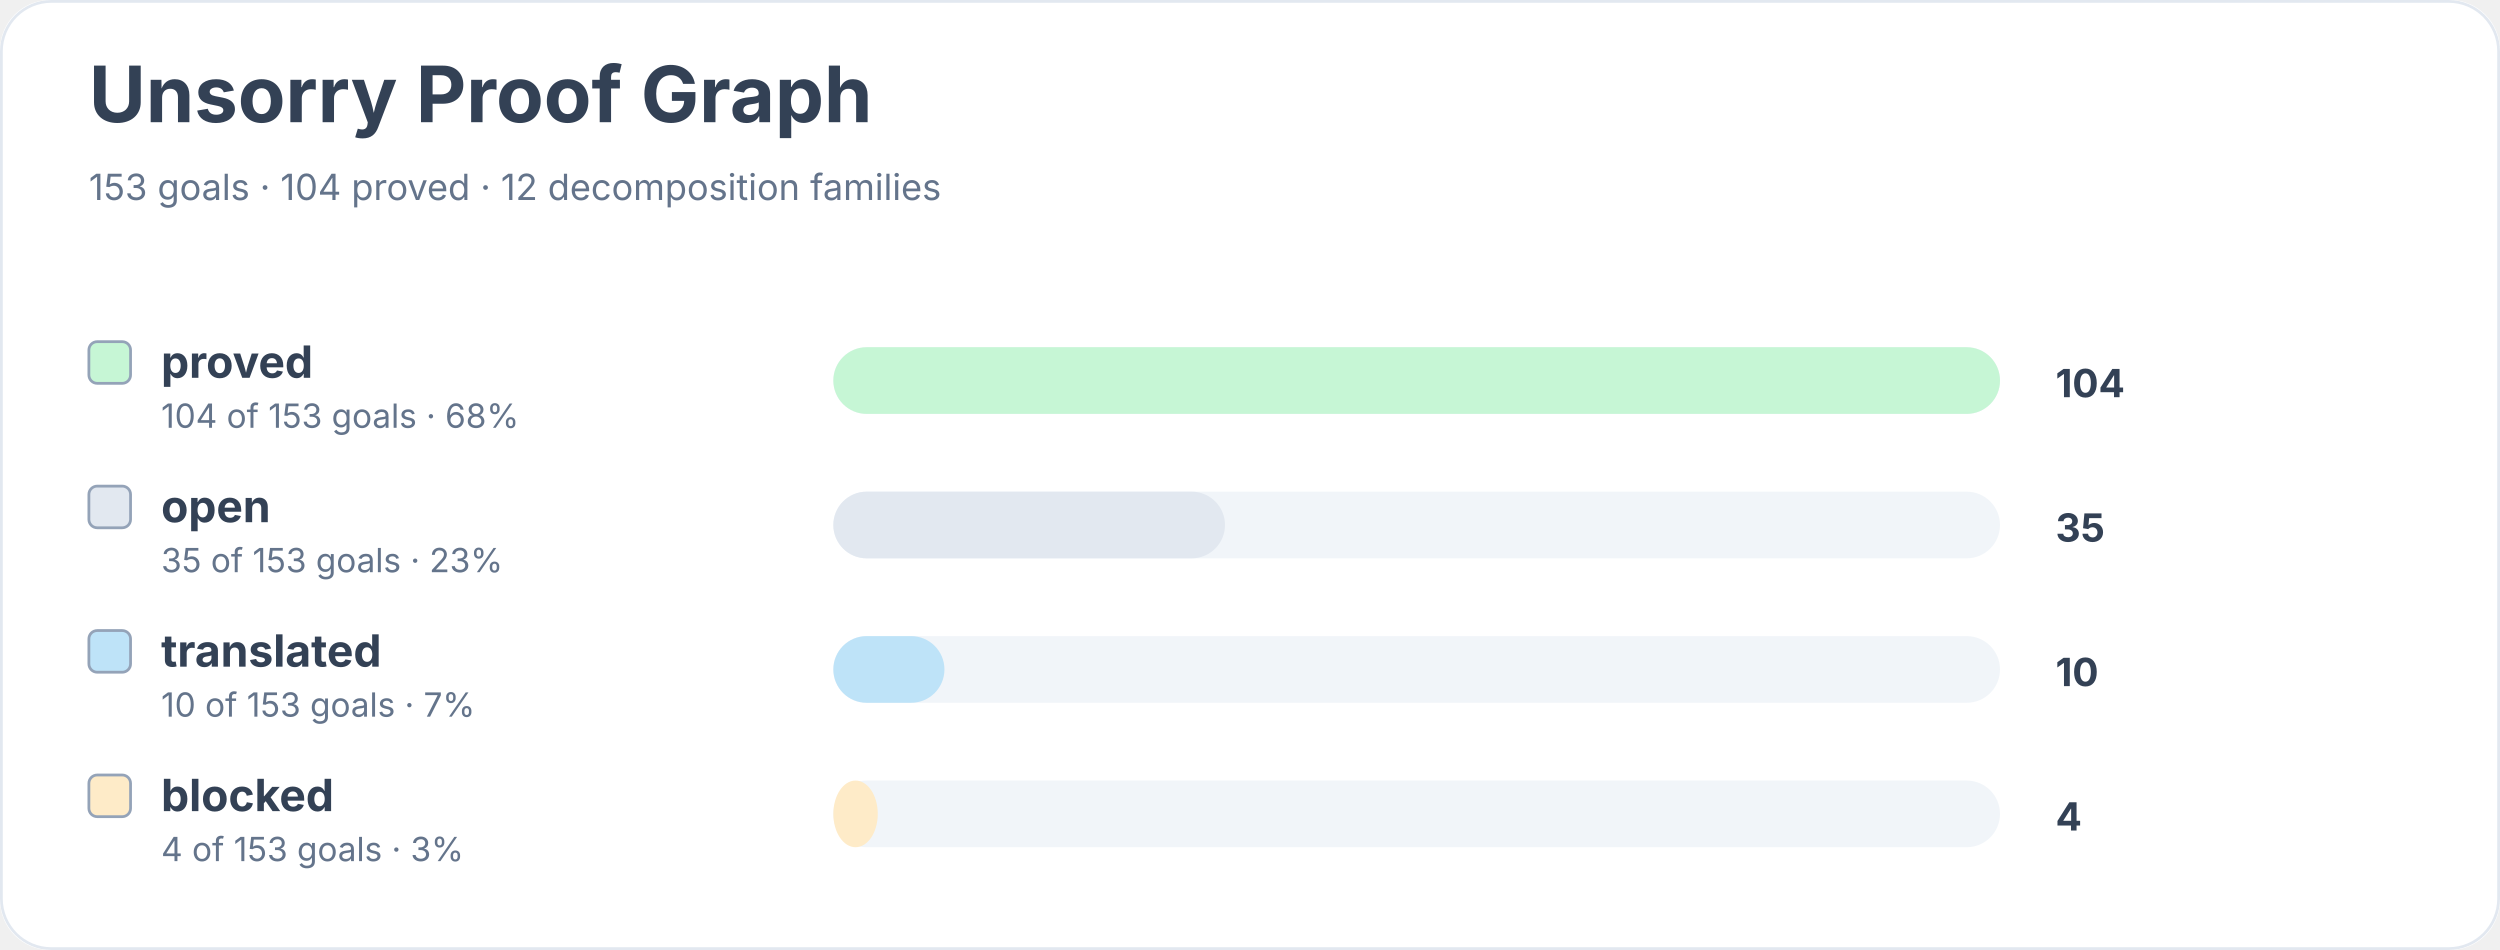
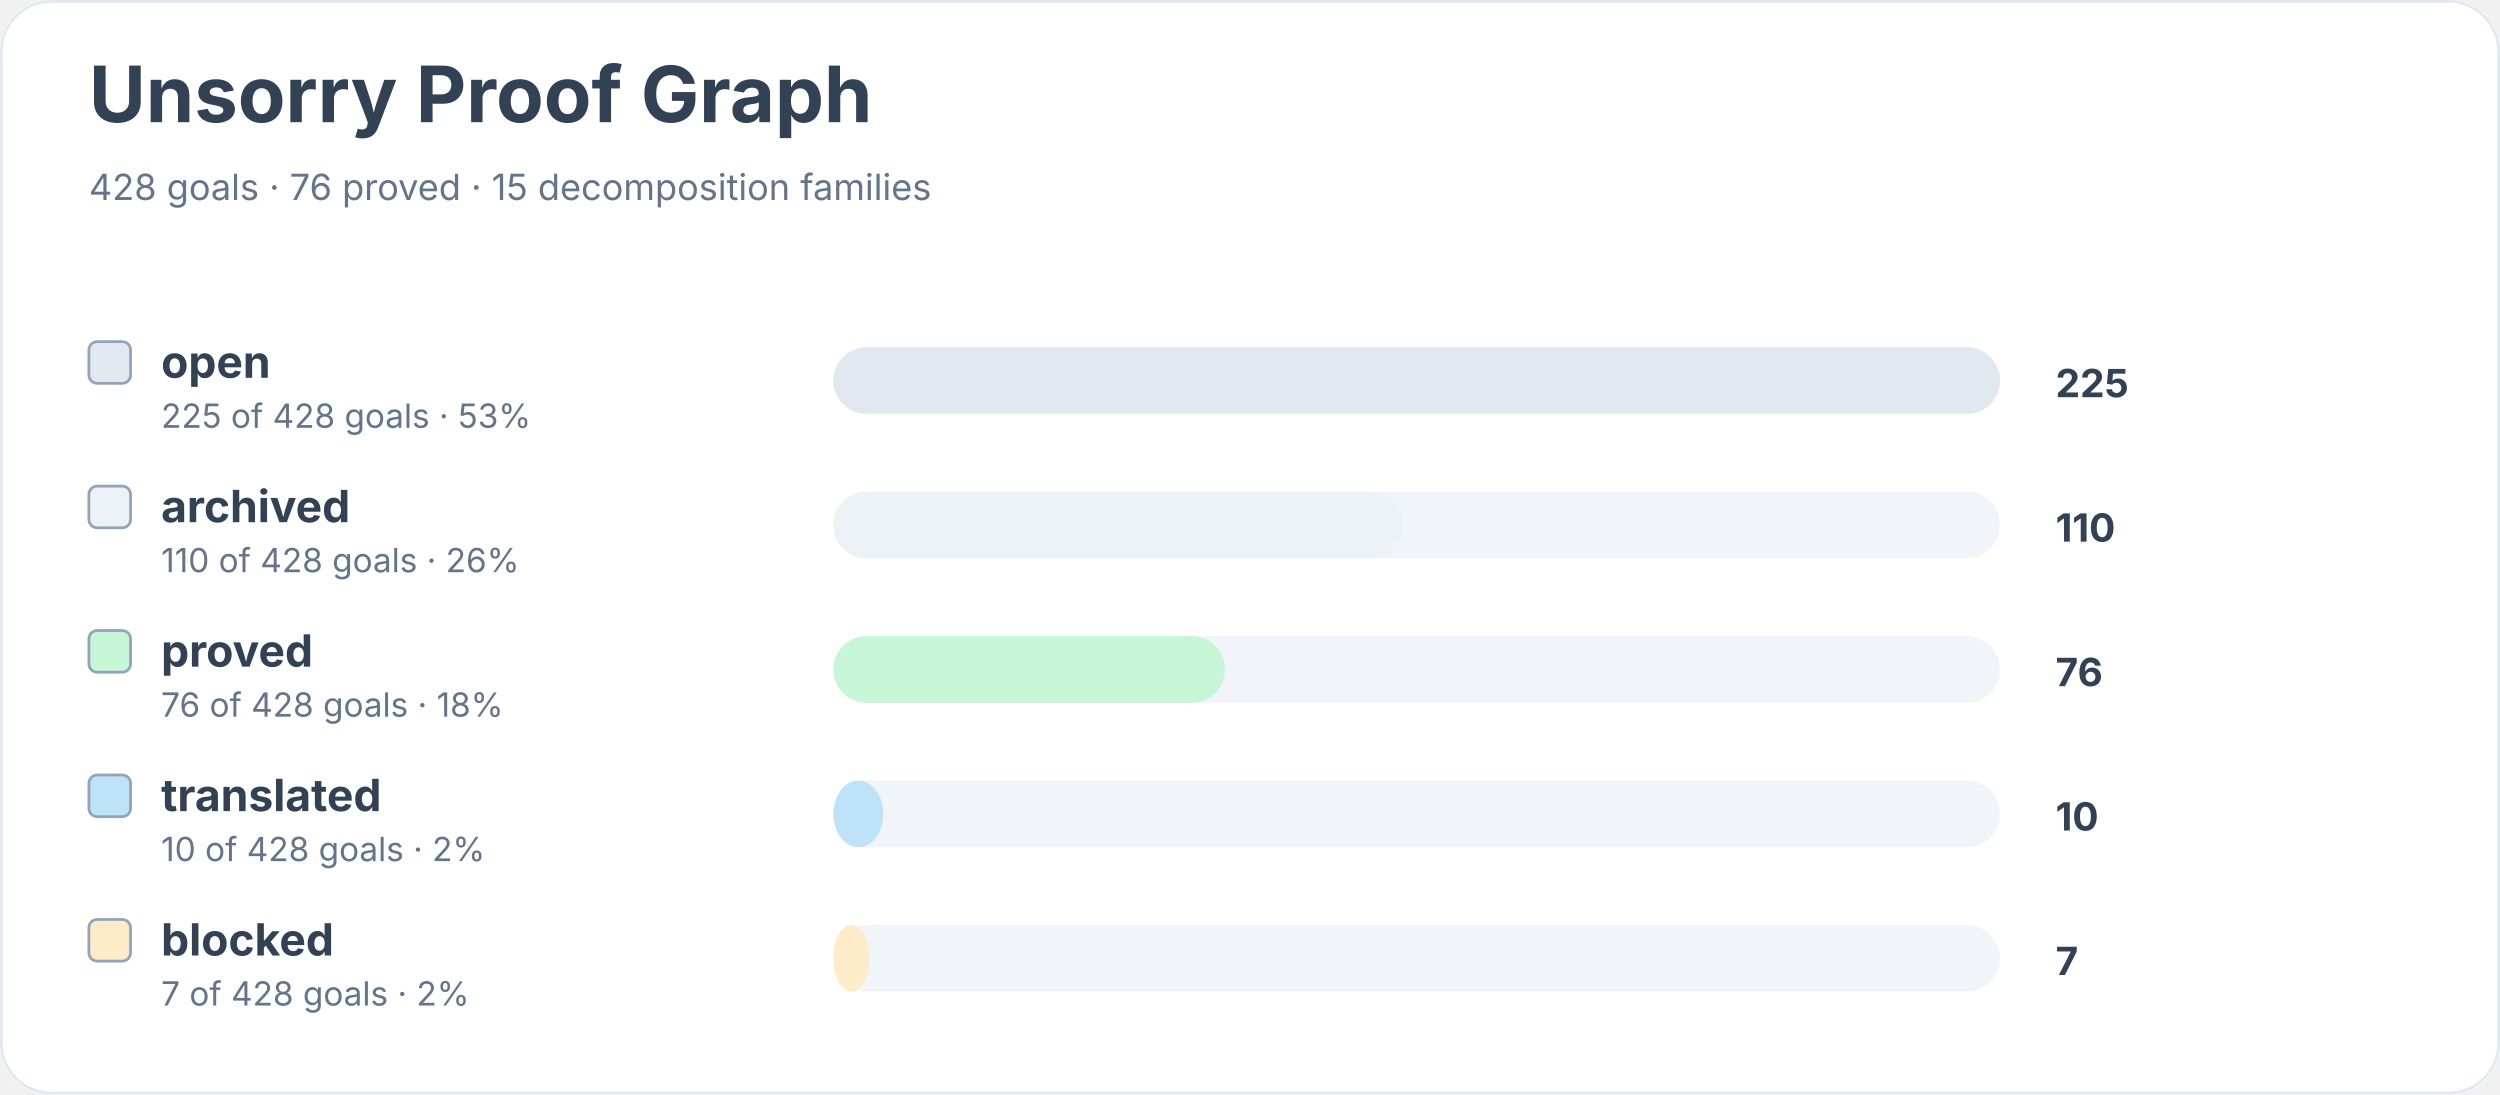
- <svg xmlns="http://www.w3.org/2000/svg" width="900" height="342" viewBox="0 0 900 342" role="img" aria-labelledby="title desc">
+ <svg xmlns="http://www.w3.org/2000/svg" width="900" height="394" viewBox="0 0 900 394" role="img" aria-labelledby="title desc">
  <rect width="900" height="100%" rx="18" fill="#ffffff" />
-   <rect x="0.5" y="0.5" width="899" height="341" rx="18" fill="none" stroke="#e2e8f0" />
+   <rect x="0.5" y="0.5" width="899" height="393" rx="18" fill="none" stroke="#e2e8f0" />
  <text x="32" y="44" font-family="Inter, system-ui, sans-serif" font-size="28" font-weight="700" fill="#334155">Unsorry Proof Graph</text>
-   <text x="32" y="72" font-family="Inter, system-ui, sans-serif" font-size="13" fill="#64748b">153 goals · 104 proved · 12 decomposition families</text>
-   <rect x="32" y="123" width="15" height="15" rx="3" fill="#c6f6d5" stroke="#94a3b8" />
-   <text x="58" y="136" font-family="Inter, system-ui, sans-serif" font-size="16" font-weight="650" fill="#334155">proved</text>
-   <text x="58" y="154" font-family="Inter, system-ui, sans-serif" font-size="12" fill="#64748b">104 of 153 goals · 68%</text>
+   <text x="32" y="72" font-family="Inter, system-ui, sans-serif" font-size="13" fill="#64748b">428 goals · 76 proved · 15 decomposition families</text>
+   <rect x="32" y="123" width="15" height="15" rx="3" fill="#e2e8f0" stroke="#94a3b8" />
+   <text x="58" y="136" font-family="Inter, system-ui, sans-serif" font-size="16" font-weight="650" fill="#334155">open</text>
+   <text x="58" y="154" font-family="Inter, system-ui, sans-serif" font-size="12" fill="#64748b">225 of 428 goals · 53%</text>
  <rect x="300" y="125" width="420" height="24" rx="12" fill="#f1f5f9" />
-   <rect x="300" y="125" width="420" height="24" rx="12" fill="#c6f6d5" />
-   <text x="740" y="143" font-family="Inter, system-ui, sans-serif" font-size="14" font-weight="700" fill="#334155">104</text>
-   <rect x="32" y="175" width="15" height="15" rx="3" fill="#e2e8f0" stroke="#94a3b8" />
-   <text x="58" y="188" font-family="Inter, system-ui, sans-serif" font-size="16" font-weight="650" fill="#334155">open</text>
-   <text x="58" y="206" font-family="Inter, system-ui, sans-serif" font-size="12" fill="#64748b">35 of 153 goals · 23%</text>
+   <rect x="300" y="125" width="420" height="24" rx="12" fill="#e2e8f0" />
+   <text x="740" y="143" font-family="Inter, system-ui, sans-serif" font-size="14" font-weight="700" fill="#334155">225</text>
+   <rect x="32" y="175" width="15" height="15" rx="3" fill="#edf2f7" stroke="#94a3b8" />
+   <text x="58" y="188" font-family="Inter, system-ui, sans-serif" font-size="16" font-weight="650" fill="#334155">archived</text>
+   <text x="58" y="206" font-family="Inter, system-ui, sans-serif" font-size="12" fill="#64748b">110 of 428 goals · 26%</text>
  <rect x="300" y="177" width="420" height="24" rx="12" fill="#f1f5f9" />
-   <rect x="300" y="177" width="141" height="24" rx="12" fill="#e2e8f0" />
-   <text x="740" y="195" font-family="Inter, system-ui, sans-serif" font-size="14" font-weight="700" fill="#334155">35</text>
-   <rect x="32" y="227" width="15" height="15" rx="3" fill="#bee3f8" stroke="#94a3b8" />
-   <text x="58" y="240" font-family="Inter, system-ui, sans-serif" font-size="16" font-weight="650" fill="#334155">translated</text>
-   <text x="58" y="258" font-family="Inter, system-ui, sans-serif" font-size="12" fill="#64748b">10 of 153 goals · 7%</text>
+   <rect x="300" y="177" width="205" height="24" rx="12" fill="#edf2f7" />
+   <text x="740" y="195" font-family="Inter, system-ui, sans-serif" font-size="14" font-weight="700" fill="#334155">110</text>
+   <rect x="32" y="227" width="15" height="15" rx="3" fill="#c6f6d5" stroke="#94a3b8" />
+   <text x="58" y="240" font-family="Inter, system-ui, sans-serif" font-size="16" font-weight="650" fill="#334155">proved</text>
+   <text x="58" y="258" font-family="Inter, system-ui, sans-serif" font-size="12" fill="#64748b">76 of 428 goals · 18%</text>
  <rect x="300" y="229" width="420" height="24" rx="12" fill="#f1f5f9" />
-   <rect x="300" y="229" width="40" height="24" rx="12" fill="#bee3f8" />
-   <text x="740" y="247" font-family="Inter, system-ui, sans-serif" font-size="14" font-weight="700" fill="#334155">10</text>
-   <rect x="32" y="279" width="15" height="15" rx="3" fill="#feebc8" stroke="#94a3b8" />
-   <text x="58" y="292" font-family="Inter, system-ui, sans-serif" font-size="16" font-weight="650" fill="#334155">blocked</text>
-   <text x="58" y="310" font-family="Inter, system-ui, sans-serif" font-size="12" fill="#64748b">4 of 153 goals · 3%</text>
+   <rect x="300" y="229" width="141" height="24" rx="12" fill="#c6f6d5" />
+   <text x="740" y="247" font-family="Inter, system-ui, sans-serif" font-size="14" font-weight="700" fill="#334155">76</text>
+   <rect x="32" y="279" width="15" height="15" rx="3" fill="#bee3f8" stroke="#94a3b8" />
+   <text x="58" y="292" font-family="Inter, system-ui, sans-serif" font-size="16" font-weight="650" fill="#334155">translated</text>
+   <text x="58" y="310" font-family="Inter, system-ui, sans-serif" font-size="12" fill="#64748b">10 of 428 goals · 2%</text>
  <rect x="300" y="281" width="420" height="24" rx="12" fill="#f1f5f9" />
-   <rect x="300" y="281" width="16" height="24" rx="12" fill="#feebc8" />
-   <text x="740" y="299" font-family="Inter, system-ui, sans-serif" font-size="14" font-weight="700" fill="#334155">4</text>
+   <rect x="300" y="281" width="18" height="24" rx="12" fill="#bee3f8" />
+   <text x="740" y="299" font-family="Inter, system-ui, sans-serif" font-size="14" font-weight="700" fill="#334155">10</text>
+   <rect x="32" y="331" width="15" height="15" rx="3" fill="#feebc8" stroke="#94a3b8" />
+   <text x="58" y="344" font-family="Inter, system-ui, sans-serif" font-size="16" font-weight="650" fill="#334155">blocked</text>
+   <text x="58" y="362" font-family="Inter, system-ui, sans-serif" font-size="12" fill="#64748b">7 of 428 goals · 2%</text>
+   <rect x="300" y="333" width="420" height="24" rx="12" fill="#f1f5f9" />
+   <rect x="300" y="333" width="13" height="24" rx="12" fill="#feebc8" />
+   <text x="740" y="351" font-family="Inter, system-ui, sans-serif" font-size="14" font-weight="700" fill="#334155">7</text>
</svg>
